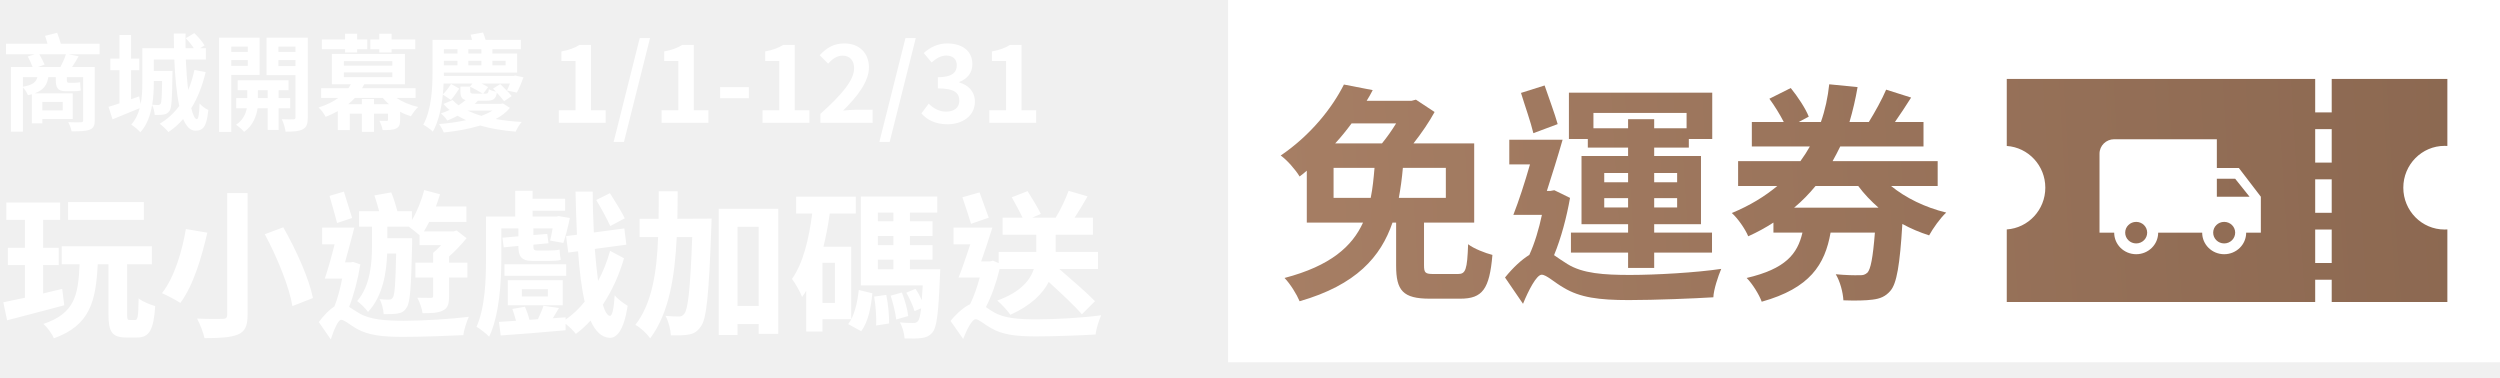
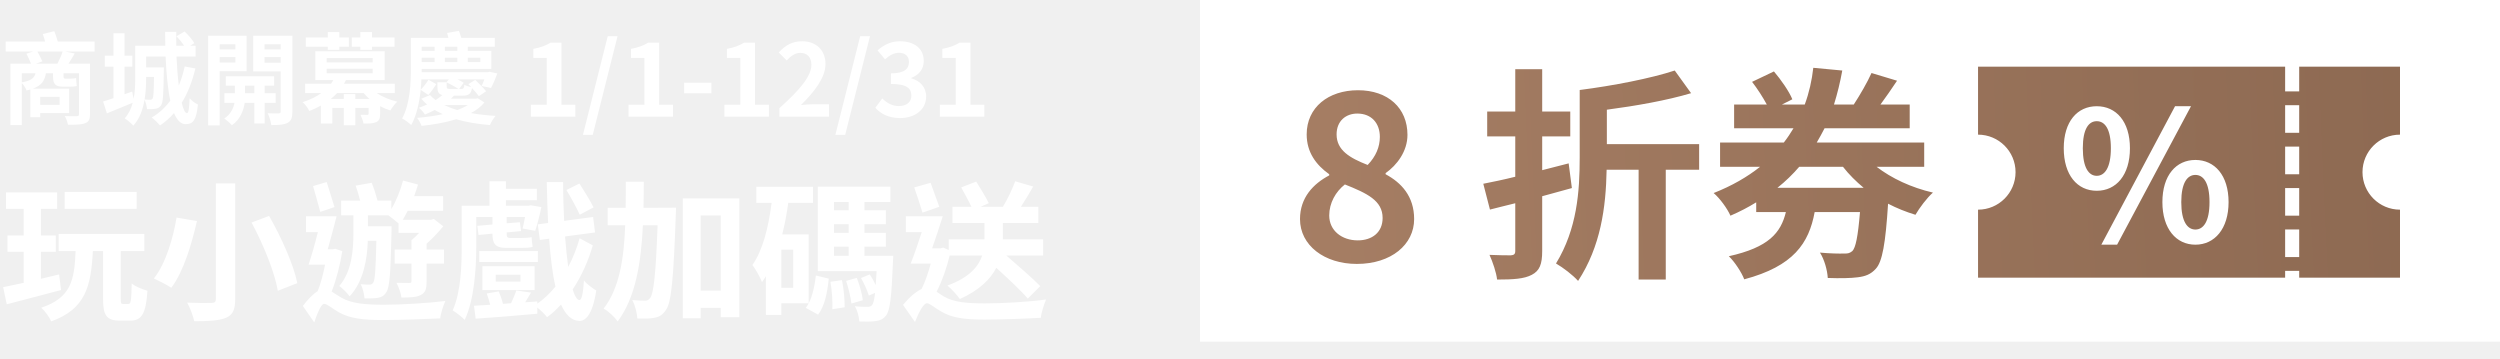
- <svg xmlns="http://www.w3.org/2000/svg" width="285" height="43" viewBox="0 0 285 43" fill="none">
+ <svg xmlns="http://www.w3.org/2000/svg" width="300" height="43" viewBox="0 0 300 43" fill="none">
  <path d="M16.398 23.032H7.758V25.066H16.398V23.032ZM7.092 32.932L4.914 33.454V30.214H6.696V28.252H4.914V25.066H6.858V23.086H0.72V25.066H2.844V28.252H0.9V30.214H2.844V33.94C1.926 34.138 1.08 34.318 0.378 34.462L0.81 36.514C2.646 36.028 5.058 35.416 7.326 34.804L7.092 32.932ZM14.778 36.478C14.526 36.478 14.49 36.406 14.49 35.794V30.124H17.316V28.072H7.038V30.124H9.072C8.928 33.634 8.532 35.722 4.95 36.928C5.382 37.306 5.958 38.08 6.138 38.566C10.278 37.09 10.926 34.336 11.142 30.124H12.366V35.812C12.366 37.81 12.744 38.476 14.4 38.476H15.624C16.992 38.476 17.514 37.666 17.694 34.894C17.136 34.732 16.236 34.39 15.804 34.012C15.768 36.136 15.696 36.478 15.408 36.478H14.778ZM25.902 22.006V35.884C25.902 36.226 25.758 36.352 25.362 36.352C24.966 36.37 23.634 36.37 22.464 36.316C22.788 36.91 23.184 37.918 23.31 38.548C25.056 38.548 26.28 38.476 27.126 38.134C27.918 37.792 28.224 37.198 28.224 35.884V22.006H25.902ZM30.186 26.704C31.608 29.332 32.976 32.716 33.336 34.894L35.676 33.976C35.226 31.726 33.75 28.468 32.292 25.912L30.186 26.704ZM21.186 26.11C20.808 28.45 19.908 31.6 18.468 33.418C19.026 33.67 20.016 34.174 20.556 34.534C22.05 32.554 23.022 29.206 23.634 26.524L21.186 26.11ZM42.408 28C42.408 29.872 42.246 32.554 40.716 34.318C41.094 34.588 41.688 35.182 41.958 35.56C43.65 33.742 44.064 31.06 44.136 28.9H45.162C45.09 32.356 45 33.598 44.784 33.922C44.658 34.102 44.532 34.156 44.334 34.156C44.1 34.156 43.74 34.156 43.272 34.102C43.542 34.57 43.704 35.29 43.74 35.812C44.37 35.812 44.946 35.812 45.324 35.74C45.774 35.668 46.08 35.506 46.35 35.074C46.764 34.516 46.872 32.734 46.98 27.892V27.154H44.154V25.84H46.602C46.944 26.092 47.484 26.506 47.826 26.812V27.946H50.292C50.004 28.27 49.68 28.576 49.374 28.828V29.944H47.358V31.636H49.374V33.742C49.374 33.904 49.32 33.958 49.104 33.958C48.906 33.958 48.24 33.958 47.574 33.94C47.844 34.444 48.114 35.182 48.168 35.704C49.194 35.704 49.95 35.686 50.49 35.398C51.084 35.11 51.192 34.606 51.192 33.76V31.636H53.28V29.944H51.192V29.242C51.912 28.612 52.614 27.856 53.19 27.154L52.056 26.272L51.714 26.38H48.33C48.528 26.038 48.726 25.696 48.924 25.3H53.172V23.536H49.698C49.86 23.068 50.022 22.618 50.166 22.15L48.366 21.664C48.042 22.87 47.556 24.094 46.962 25.084V24.076H45.306C45.144 23.446 44.874 22.6 44.604 21.934L42.678 22.276C42.876 22.816 43.074 23.5 43.218 24.076H40.932V25.84H42.408V28ZM40.14 24.85C39.888 24.04 39.51 22.816 39.204 21.844L37.566 22.33C37.836 23.302 38.232 24.616 38.43 25.426L40.14 24.85ZM40.248 29.854L39.978 29.908H39.33C39.69 28.648 40.068 27.208 40.392 25.948H36.72V27.856H38.142C37.8 29.26 37.386 30.7 37.026 31.762H39.006C38.79 32.878 38.484 34.048 38.124 34.93C37.584 35.272 36.954 35.902 36.342 36.712L37.71 38.692C38.034 37.684 38.538 36.46 38.88 36.46C39.276 36.46 39.906 37.054 40.68 37.486C42.012 38.224 43.56 38.404 45.972 38.404C48.096 38.404 51.372 38.278 52.83 38.206C52.866 37.648 53.208 36.64 53.442 36.118C51.426 36.37 48.204 36.568 46.062 36.568C43.938 36.568 42.21 36.442 40.968 35.722C40.464 35.434 40.104 35.164 39.798 34.984C40.356 33.58 40.806 31.816 41.076 30.142L40.248 29.854ZM71.226 24.886C70.866 24.148 70.11 22.924 69.534 22.024L67.968 22.798C68.526 23.716 69.228 25.012 69.57 25.768L71.226 24.886ZM57.15 26.038H59.094V26.938L57.276 27.1L57.42 28.198L59.094 28.036C59.094 29.152 59.364 29.746 60.696 29.746H62.622C63.09 29.746 63.648 29.728 63.918 29.62C63.846 29.224 63.828 28.9 63.792 28.45C63.522 28.54 62.874 28.558 62.532 28.558H61.236C60.84 28.558 60.804 28.396 60.804 28.018V27.892L62.532 27.73L62.388 26.668L60.804 26.794V26.038H63C62.91 26.56 62.802 27.064 62.712 27.424L64.224 27.694C64.476 26.974 64.764 25.822 64.962 24.85L63.684 24.634L63.432 24.688H60.714V24.022H64.422V22.654H60.714V21.754H58.734V24.688H55.404V29.566C55.404 31.852 55.314 35.02 54.324 37.252C54.684 37.45 55.476 38.062 55.764 38.386C56.934 35.938 57.15 32.104 57.15 29.566V26.038ZM64.548 30.124H57.51V31.438H64.548V30.124ZM59.49 32.968H62.46V33.796H59.49V32.968ZM64.152 34.804V31.942H57.888V34.804H64.152ZM69.552 28.594C69.228 29.764 68.76 30.952 68.184 32.032C68.04 30.988 67.914 29.728 67.806 28.378L71.406 27.892L71.172 26.038L67.698 26.506C67.626 25.03 67.572 23.464 67.572 21.844H65.61C65.646 23.59 65.7 25.228 65.772 26.758L64.53 26.92L64.782 28.792L65.898 28.648C66.06 30.898 66.294 32.842 66.654 34.39C65.988 35.218 65.25 35.902 64.476 36.442V36.172L63.018 36.28C63.252 35.902 63.486 35.524 63.72 35.11L61.956 34.858C61.812 35.308 61.56 35.884 61.326 36.388L60.354 36.46C60.246 35.992 60.048 35.434 59.85 34.966L58.41 35.218C58.554 35.632 58.716 36.136 58.824 36.568L56.88 36.694L57.078 38.242C59.094 38.116 61.848 37.882 64.476 37.648V36.91C64.89 37.234 65.358 37.684 65.646 38.062C66.24 37.648 66.78 37.126 67.32 36.55C67.878 37.774 68.58 38.476 69.516 38.512C70.218 38.53 71.1 37.846 71.55 34.858C71.208 34.66 70.38 34.084 70.074 33.652C69.984 35.164 69.804 36.01 69.534 36.01C69.246 35.992 68.958 35.524 68.724 34.732C69.786 33.13 70.614 31.276 71.136 29.44L69.552 28.594ZM77.22 24.94C77.238 23.914 77.256 22.852 77.256 21.808H75.096C75.096 22.852 75.096 23.914 75.078 24.94H72.918V27.028H75.024C74.88 30.988 74.34 34.588 72.432 37.036C73.026 37.342 73.746 38.044 74.124 38.566C76.266 35.704 76.932 31.564 77.148 27.028H78.912C78.696 32.986 78.426 35.218 78.03 35.74C77.832 36.01 77.67 36.082 77.4 36.082C77.076 36.082 76.5 36.064 75.87 36.01C76.212 36.622 76.446 37.576 76.482 38.224C77.274 38.242 78.03 38.242 78.534 38.134C79.11 38.026 79.506 37.81 79.92 37.18C80.55 36.334 80.82 33.526 81.09 25.912C81.108 25.642 81.126 24.922 81.126 24.922L77.22 24.94ZM84.078 34.876V25.858H86.49V34.876H84.078ZM81.936 23.806V38.188H84.078V36.946H86.49V38.062H88.722V23.806H81.936ZM95.184 34.534H93.762V29.962H95.184V34.534ZM97.038 36.388V28.126H93.87C94.176 26.92 94.41 25.642 94.59 24.346H97.56V22.42H90.756V24.346H92.592C92.214 27.28 91.548 30.016 90.288 31.798C90.666 32.284 91.26 33.346 91.44 33.85C91.602 33.634 91.764 33.4 91.908 33.148V37.792H93.762V36.388H97.038ZM98.172 37.756C98.982 36.712 99.288 35.038 99.45 33.436L97.902 33.058C97.74 34.516 97.398 36.028 96.696 36.946L98.172 37.756ZM99.648 33.814C99.846 34.84 99.918 36.208 99.882 37.108L101.358 36.874C101.376 35.992 101.25 34.642 101.034 33.616L99.648 33.814ZM101.538 33.706C101.808 34.552 102.096 35.704 102.168 36.424L103.536 36.028C103.464 35.308 103.158 34.21 102.816 33.346L101.538 33.706ZM100.08 29.602H101.844V30.7H100.08V29.602ZM101.844 24.238V25.228H100.08V24.238H101.844ZM101.844 27.946H100.08V26.902H101.844V27.946ZM103.734 30.7V29.602H106.308V27.946H103.734V26.902H106.308V25.228H103.734V24.238H106.848V22.402H98.136V32.536H105.192C105.156 33.184 105.12 33.724 105.084 34.21C104.886 33.778 104.634 33.31 104.364 32.932L103.32 33.364C103.698 34.012 104.094 34.894 104.256 35.47L105.012 35.146C104.904 36.01 104.796 36.442 104.652 36.604C104.49 36.784 104.346 36.82 104.094 36.82C103.806 36.82 103.23 36.82 102.582 36.748C102.888 37.252 103.086 38.026 103.122 38.584C103.896 38.602 104.652 38.602 105.084 38.53C105.588 38.458 105.966 38.314 106.326 37.864C106.794 37.288 106.992 35.632 107.154 31.474C107.172 31.222 107.19 30.7 107.19 30.7H103.734ZM112.716 24.814C112.446 24.058 111.996 22.87 111.672 21.934L109.71 22.492C110.034 23.446 110.466 24.706 110.7 25.516L112.716 24.814ZM117.864 30.664C117.432 31.942 116.37 33.292 113.688 34.264C114.192 34.678 114.876 35.434 115.182 35.884C117.504 34.84 118.854 33.508 119.556 32.14C120.978 33.436 122.526 34.876 123.336 35.83L124.83 34.336C123.912 33.382 122.202 31.924 120.762 30.664H125.172V28.72H120.348V26.758H124.596V24.814H122.508C122.994 24.058 123.516 23.212 123.984 22.384L121.824 21.754C121.482 22.672 120.924 23.878 120.348 24.814H117.666L118.656 24.382C118.332 23.716 117.648 22.582 117.144 21.79L115.344 22.492C115.74 23.212 116.244 24.112 116.568 24.814H114.3V26.758H118.134V28.72H113.85V29.998L113.184 29.71L112.878 29.8H111.852C112.284 28.576 112.752 27.172 113.13 25.948H108.702V27.856H110.61C110.16 29.206 109.692 30.628 109.278 31.636H111.69C111.402 32.698 111.024 33.814 110.592 34.678C109.926 34.984 109.116 35.668 108.36 36.586L109.8 38.638C110.196 37.612 110.808 36.388 111.222 36.388C111.582 36.388 112.212 36.982 112.968 37.396C114.264 38.152 115.758 38.35 118.152 38.35C120.258 38.35 123.408 38.224 124.902 38.134C124.938 37.558 125.28 36.514 125.532 35.938C123.534 36.226 120.312 36.406 118.242 36.406C116.136 36.406 114.462 36.298 113.238 35.56C112.896 35.362 112.626 35.164 112.392 35.002C113.04 33.76 113.58 32.23 113.958 30.664H117.864Z" fill="white" />
  <path d="M4.32 7.64L5.088 7.364C4.956 7.052 4.704 6.584 4.488 6.188H7.512C7.38 6.632 7.128 7.184 6.888 7.64H4.32ZM2.616 8.792H4.26C4.116 9.368 3.732 9.692 2.616 9.884V8.792ZM7.152 11.624V12.584H4.824V11.624H7.152ZM11.352 4.988H6.936C6.828 4.592 6.66 4.124 6.516 3.74L5.136 4.088C5.232 4.364 5.34 4.676 5.412 4.988H0.684V6.188H3.96L3.168 6.44C3.36 6.812 3.588 7.28 3.72 7.64H1.248V15.008H2.616V9.968C2.844 10.196 3.096 10.592 3.18 10.856C3.348 10.82 3.492 10.784 3.636 10.748V14.06H4.824V13.568H8.292V10.64H3.948C4.992 10.256 5.364 9.68 5.508 8.792H6.36V9.092C6.36 9.944 6.528 10.4 7.5 10.4H8.46C8.724 10.4 9.048 10.376 9.216 10.316C9.168 9.992 9.144 9.692 9.132 9.368C8.976 9.416 8.616 9.44 8.436 9.44H7.848C7.644 9.44 7.62 9.332 7.62 9.104V8.792H9.48V13.7C9.48 13.88 9.408 13.94 9.216 13.94C9.036 13.952 8.352 13.952 7.776 13.928C7.944 14.216 8.1 14.66 8.16 14.972C9.12 14.972 9.768 14.96 10.2 14.792C10.644 14.624 10.8 14.348 10.8 13.712V7.64H8.22C8.46 7.268 8.724 6.848 8.964 6.416L7.836 6.188H11.352V4.988ZM18.48 9.236C18.456 11.012 18.42 11.648 18.312 11.828C18.228 11.936 18.144 11.972 18.012 11.972C17.88 11.972 17.652 11.972 17.352 11.936C17.496 11.084 17.532 10.22 17.532 9.476V9.236H18.48ZM22.164 7.976C21.984 8.792 21.756 9.56 21.456 10.256C21.324 9.236 21.24 8.048 21.18 6.788H23.472V5.492H22.812L23.316 5.18C23.1 4.784 22.596 4.196 22.152 3.776L21.18 4.352C21.504 4.688 21.852 5.12 22.092 5.492H21.156C21.144 4.94 21.144 4.388 21.156 3.824H19.812C19.812 4.376 19.824 4.928 19.836 5.492H16.224V9.476C16.224 10.208 16.2 11.06 16.032 11.864L15.864 10.988L14.94 11.312V8H15.876V6.68H14.94V3.992H13.62V6.68H12.576V8H13.62V11.78C13.152 11.936 12.732 12.08 12.372 12.176L12.828 13.604C13.74 13.232 14.868 12.764 15.924 12.332C15.756 13.004 15.444 13.664 14.964 14.204C15.264 14.384 15.804 14.84 15.996 15.08C16.764 14.252 17.148 13.124 17.34 11.972C17.508 12.272 17.604 12.74 17.64 13.1C18.048 13.112 18.432 13.1 18.672 13.052C18.96 13.004 19.14 12.896 19.332 12.632C19.572 12.308 19.62 11.24 19.656 8.564C19.668 8.408 19.668 8.084 19.668 8.084H17.532V6.788H19.872C19.956 8.756 20.124 10.628 20.436 12.08C19.824 12.908 19.092 13.58 18.204 14.108C18.504 14.312 19.008 14.816 19.2 15.056C19.824 14.636 20.388 14.144 20.88 13.568C21.228 14.396 21.684 14.9 22.272 14.9C23.196 14.9 23.568 14.384 23.748 12.536C23.424 12.404 23.016 12.092 22.752 11.792C22.716 13.016 22.62 13.58 22.44 13.58C22.212 13.58 21.996 13.124 21.804 12.332C22.536 11.18 23.064 9.788 23.448 8.216L22.164 7.976ZM28.248 5.312V5.924H26.364V5.312H28.248ZM26.364 7.508V6.848H28.248V7.508H26.364ZM29.592 8.54V4.292H24.972V15.044H26.364V8.54H29.592ZM29.4 11.18V10.28H30.516V11.18H29.4ZM33.084 12.344V11.18H31.764V10.28H32.892V9.152H27.096V10.28H28.188V11.18H26.928V12.344H28.14C28.02 12.956 27.684 13.736 26.916 14.216C27.192 14.408 27.624 14.78 27.828 15.032C28.848 14.336 29.244 13.172 29.364 12.344H30.516V14.816H31.764V12.344H33.084ZM31.74 7.532V6.848H33.684V7.532H31.74ZM33.684 5.312V5.924H31.74V5.312H33.684ZM35.088 4.292H30.384V8.564H33.684V13.364C33.684 13.532 33.624 13.604 33.432 13.604C33.252 13.616 32.664 13.616 32.124 13.592C32.316 13.964 32.508 14.612 32.556 15.008C33.468 15.008 34.092 14.972 34.524 14.732C34.956 14.504 35.088 14.108 35.088 13.376V4.292ZM43.236 5.984H44.64V5.612H47.34V4.496H44.64V3.848H43.236V4.496H42.216V5.612H43.236V5.984ZM39.336 5.984H40.716V5.612H41.868V4.496H40.716V3.848H39.336V4.496H36.696V5.612H39.336V5.984ZM42.636 11.876V11.288H41.256V11.876H39.696C39.972 11.648 40.224 11.42 40.452 11.168H43.644C43.848 11.42 44.076 11.648 44.34 11.876H42.636ZM39.204 8.252H44.724V8.792H39.204V8.252ZM39.204 6.968H44.724V7.484H39.204V6.968ZM47.376 11.168V10.052H41.28C41.364 9.908 41.448 9.764 41.52 9.608H46.164V6.152H37.836V9.608H39.996C39.912 9.764 39.828 9.908 39.72 10.052H36.612V11.168H38.556C37.98 11.6 37.236 11.96 36.312 12.26C36.588 12.476 36.96 12.98 37.116 13.316C37.632 13.124 38.088 12.896 38.508 12.668V14.828H39.876V12.956H41.256V15.032H42.636V12.956H44.232V13.628C44.232 13.76 44.184 13.784 44.064 13.784C43.956 13.784 43.596 13.784 43.26 13.772C43.404 14.072 43.56 14.48 43.62 14.828C44.268 14.828 44.772 14.828 45.132 14.66C45.516 14.48 45.612 14.204 45.612 13.652V12.74C46.008 12.956 46.416 13.124 46.848 13.256C47.028 12.932 47.4 12.44 47.676 12.2C46.776 11.996 45.888 11.624 45.204 11.168H47.376ZM56.136 12.608C55.776 12.836 55.356 13.028 54.888 13.208C54.312 13.04 53.784 12.836 53.304 12.608H56.136ZM54.072 10.676C53.688 10.676 53.604 10.64 53.604 10.388V9.884C54.06 10.1 54.66 10.448 55.032 10.676H54.072ZM52.152 5.612V6.104H50.604V5.612H52.152ZM54.876 6.104H53.388V5.612H54.876V6.104ZM57.636 6.932V7.448H56.136V6.932H57.636ZM53.388 6.932H54.876V7.448H53.388V6.932ZM52.152 7.448H50.604V6.932H52.152V7.448ZM57.336 11.792L57.12 11.84H54.12C54.24 11.72 54.36 11.6 54.48 11.48H55.5C56.232 11.48 56.532 11.276 56.64 10.568C56.952 10.916 57.276 11.276 57.468 11.54L58.332 10.952C58.044 10.58 57.456 10.004 57.024 9.584L56.208 10.1L56.544 10.46C56.268 10.4 55.92 10.292 55.728 10.172C55.68 10.604 55.62 10.676 55.344 10.676H55.092L55.644 9.932C55.464 9.812 55.188 9.668 54.888 9.524H58.128C58.02 9.824 57.9 10.1 57.792 10.316L58.92 10.556C59.172 10.112 59.46 9.416 59.676 8.816L58.752 8.612L58.548 8.66H50.604V8.276H58.956V6.104H56.136V5.612H59.376V4.544H55.356C55.272 4.256 55.164 3.944 55.068 3.704L53.652 3.956C53.7 4.136 53.76 4.34 53.808 4.544H49.308V8.108C49.308 9.92 49.224 12.452 48.252 14.216C48.552 14.36 49.116 14.768 49.344 15.008C50.004 13.844 50.328 12.272 50.484 10.784L51.408 11.396C51.732 11.036 52.092 10.496 52.356 10.1L51.42 9.572C51.18 9.956 50.808 10.46 50.484 10.76C50.52 10.34 50.556 9.932 50.568 9.524H53.868L53.568 9.872H52.488V10.412C52.488 10.988 52.62 11.288 53.076 11.408C52.86 11.6 52.584 11.804 52.272 12.008C52.008 11.816 51.792 11.612 51.6 11.408L50.556 11.852C50.76 12.104 51 12.32 51.252 12.536C50.94 12.68 50.616 12.812 50.256 12.932C50.496 13.112 50.844 13.484 50.988 13.748C51.42 13.568 51.816 13.388 52.164 13.196C52.476 13.376 52.8 13.544 53.124 13.7C52.152 13.916 51.084 14.06 50.052 14.144C50.244 14.396 50.484 14.816 50.592 15.104C51.996 14.96 53.448 14.708 54.744 14.312C55.956 14.66 57.312 14.888 58.788 15.008C58.932 14.672 59.22 14.18 59.472 13.904C58.428 13.844 57.432 13.736 56.508 13.568C57.156 13.232 57.72 12.8 58.128 12.296L57.336 11.792ZM63.703 14H69.043V12.572H67.375V5.12H66.067C65.503 5.468 64.891 5.696 64.003 5.864V6.956H65.611V12.572H63.703V14ZM69.953 16.184H71.129L74.105 4.34H72.929L69.953 16.184ZM75.421 14H80.761V12.572H79.094V5.12H77.785C77.222 5.468 76.609 5.696 75.722 5.864V6.956H77.329V12.572H75.421V14ZM82.092 11.192H85.368V9.932H82.092V11.192ZM86.929 14H92.269V12.572H90.601V5.12H89.293C88.729 5.468 88.117 5.696 87.229 5.864V6.956H88.837V12.572H86.929V14ZM93.528 14H99.48V12.512H97.548C97.14 12.512 96.552 12.56 96.108 12.608C97.728 11.024 99.06 9.296 99.06 7.688C99.06 6.032 97.944 4.952 96.264 4.952C95.052 4.952 94.26 5.432 93.444 6.296L94.404 7.256C94.848 6.764 95.388 6.344 96.036 6.344C96.876 6.344 97.368 6.884 97.368 7.784C97.368 9.152 95.94 10.82 93.528 12.98V14ZM100.246 16.184H101.422L104.398 4.34H103.222L100.246 16.184ZM108.018 14.168C109.71 14.168 111.138 13.22 111.138 11.588C111.138 10.424 110.37 9.68 109.362 9.404V9.344C110.31 8.972 110.85 8.276 110.85 7.316C110.85 5.792 109.686 4.952 107.97 4.952C106.926 4.952 106.074 5.372 105.306 6.044L106.206 7.124C106.734 6.644 107.25 6.344 107.886 6.332C108.642 6.344 109.074 6.752 109.074 7.448C109.074 8.24 108.546 8.804 106.914 8.804V10.076C108.846 10.076 109.362 10.616 109.362 11.492C109.362 12.284 108.75 12.728 107.85 12.728C107.046 12.728 106.398 12.332 105.87 11.816L105.042 12.932C105.666 13.64 106.614 14.168 108.018 14.168ZM112.781 14H118.121V12.572H116.453V5.12H115.145C114.581 5.468 113.969 5.696 113.081 5.864V6.956H114.689V12.572H112.781V14Z" fill="white" />
-   <rect x="140" width="145" height="41.297" fill="white" />
-   <path d="M164.826 19.137V22.56H159.466C159.671 21.445 159.825 20.331 159.927 19.137H164.826ZM152.027 22.56V19.137H156.696C156.593 20.331 156.49 21.445 156.26 22.56H152.027ZM159.158 14.068C158.671 14.864 158.106 15.661 157.542 16.351H152.207C152.9 15.607 153.489 14.864 154.079 14.068H159.158ZM163.467 31.237C162.492 31.237 162.338 31.131 162.338 30.229V25.373H168.058V16.351H161.133C162.056 15.183 162.954 13.856 163.544 12.768L161.415 11.362L160.902 11.494H155.798C156.054 11.096 156.285 10.672 156.49 10.274L153.207 9.637C151.874 12.29 149.437 15.395 146 17.73C146.718 18.235 147.693 19.349 148.155 20.119C148.437 19.906 148.719 19.694 148.975 19.455V25.373H155.387C154.156 28.079 151.694 30.308 146.436 31.688C147.103 32.378 147.821 33.546 148.155 34.342C154.618 32.484 157.414 29.274 158.747 25.373H159.158V30.282C159.158 33.121 159.927 34.05 163.005 34.05H166.468C169.007 34.05 169.802 32.962 170.136 29.061C169.315 28.849 168.007 28.345 167.365 27.841C167.263 30.76 167.083 31.237 166.211 31.237H163.467Z" fill="url(#paint0_angular)" />
-   <path d="M192.271 12.874V14.626H188.577V13.591H185.602V14.626H181.652V12.874H192.271ZM191.193 19.721V20.782H188.577V19.721H191.193ZM191.193 23.648H188.577V22.587H191.193V23.648ZM182.883 23.648V22.587H185.602V23.648H182.883ZM182.883 19.721H185.602V20.782H182.883V19.721ZM181.011 16.828H185.602V17.784H180.293V25.558H185.602V26.514H179.087V28.796H185.602V30.547H188.577V28.796H195.169V26.514H188.577V25.558H193.912V17.784H188.577V16.828H192.527V15.846H195.195V10.566H178.856V15.846H181.011V16.828ZM177.574 14.148C177.24 12.954 176.573 11.176 176.086 9.743L173.393 10.592C173.829 12.025 174.522 13.962 174.804 15.183L177.574 14.148ZM177.189 21.684L176.753 21.764H176.343C176.933 19.933 177.599 17.81 178.138 15.926H172.059V18.739H174.419C173.829 20.809 173.136 22.931 172.521 24.497H175.778C175.445 26.063 174.958 27.735 174.342 29.061C173.47 29.592 172.495 30.494 171.572 31.635L173.624 34.634C174.239 33.121 175.163 31.317 175.753 31.317C176.291 31.317 177.189 32.193 178.266 32.803C180.113 33.917 182.267 34.209 185.679 34.209C188.68 34.209 193.22 34.023 195.323 33.891C195.348 33.042 195.861 31.503 196.22 30.653C193.373 31.078 188.782 31.343 185.833 31.343C182.832 31.343 180.421 31.184 178.677 30.096C178.035 29.698 177.548 29.353 177.163 29.088C177.984 27.098 178.6 24.736 178.984 22.56L177.189 21.684Z" fill="url(#paint1_angular)" />
-   <path d="M211.841 21.207C212.507 22.109 213.303 22.931 214.149 23.674H204.531C205.454 22.905 206.249 22.082 206.967 21.207H211.841ZM220.895 21.207V18.367H208.917C209.224 17.81 209.507 17.279 209.789 16.695H219.279V13.909H216.021C216.611 13.06 217.253 12.105 217.868 11.123L215.021 10.221C214.559 11.309 213.739 12.795 213.046 13.909H210.84C211.225 12.609 211.533 11.282 211.764 9.929L208.532 9.61C208.378 11.07 208.07 12.529 207.583 13.909H205.044L206.198 13.299C205.839 12.37 204.941 11.017 204.146 10.035L201.709 11.256C202.299 12.052 202.915 13.06 203.351 13.909H199.709V16.695H206.326C205.993 17.279 205.659 17.81 205.249 18.367H198.144V21.207H202.607C201.171 22.401 199.478 23.436 197.426 24.285C198.093 24.869 198.965 26.116 199.298 26.938C200.35 26.461 201.273 25.957 202.171 25.373V26.514H205.48C204.915 28.955 203.556 30.653 199.119 31.688C199.76 32.325 200.555 33.599 200.837 34.395C206.326 32.856 208.045 30.176 208.686 26.514H213.739C213.508 29.433 213.251 30.68 212.892 31.078C212.61 31.317 212.405 31.396 211.969 31.37C211.482 31.396 210.404 31.37 209.276 31.264C209.763 32.06 210.096 33.307 210.148 34.236C211.507 34.289 212.738 34.262 213.482 34.156C214.329 34.05 214.944 33.811 215.508 33.148C216.227 32.325 216.586 30.202 216.868 25.532C217.842 26.063 218.843 26.487 219.92 26.832C220.356 26.036 221.202 24.842 221.869 24.232C219.458 23.648 217.253 22.56 215.585 21.207H220.895Z" fill="url(#paint2_angular)" />
-   <path d="M242.271 26.522C242.271 27.202 242.831 27.751 243.524 27.751C244.218 27.751 244.778 27.202 244.778 26.522C244.778 25.842 244.218 25.294 243.524 25.294C242.831 25.294 242.271 25.842 242.271 26.522Z" fill="url(#paint3_angular)" />
-   <path d="M256.448 22.426L254.81 20.378H252.72V22.426H256.448Z" fill="url(#paint4_angular)" />
-   <path d="M252.302 26.522C252.302 27.202 252.862 27.751 253.556 27.751C254.25 27.751 254.81 27.202 254.81 26.522C254.81 25.842 254.25 25.294 253.556 25.294C252.862 25.294 252.302 25.842 252.302 26.522Z" fill="url(#paint5_angular)" />
-   <path fill-rule="evenodd" clip-rule="evenodd" d="M228.771 9H263.931V12.815H265.815V9H279V16.64C278.896 16.633 278.792 16.629 278.686 16.629C276.085 16.629 273.977 18.764 273.977 21.397C273.977 24.031 276.085 26.166 278.686 26.166C278.792 26.166 278.896 26.162 279 26.155V34.43H228.771V26.155C231.225 25.991 233.166 23.924 233.166 21.397C233.166 18.871 231.225 16.803 228.771 16.64V9ZM265.815 14.722H263.931V18.536H265.815V14.722ZM263.931 20.444H265.815V24.258H263.931V20.444ZM265.815 26.166H263.931V29.98H265.815V26.166ZM263.931 31.887H265.815V34.43H263.931V31.887ZM252.72 19.149H255.228L257.736 22.426V26.522H256.064C256.064 27.882 254.944 28.98 253.556 28.98C252.168 28.98 251.048 27.882 251.048 26.522H246.032C246.032 27.882 244.912 28.98 243.524 28.98C242.137 28.98 241.017 27.882 241.017 26.522H239.345V17.511C239.345 16.61 240.097 15.873 241.017 15.873H252.72V19.149Z" fill="url(#paint6_angular)" />
+   <rect x="144" width="156" height="41" fill="white" />
+   <path fill-rule="evenodd" clip-rule="evenodd" d="M274.216 8V10.969L275.904 10.969V8H288V16.158C285.514 16.158 283.499 18.173 283.499 20.659C283.499 23.145 285.514 25.16 288 25.16V33.318H275.904V32.505H274.216V33.318H237.365V25.16C239.85 25.16 241.866 23.145 241.866 20.659C241.866 18.173 239.85 16.158 237.365 16.158V8H274.216ZM274.216 12.626V15.939L275.904 15.939V12.626H274.216ZM274.216 17.596V20.909H275.904V17.596L274.216 17.596ZM274.216 22.566V25.879H275.904V22.566H274.216ZM274.216 27.535V30.849H275.904V27.535H274.216ZM251.61 22.893C253.942 22.893 255.593 21.011 255.593 17.788C255.593 14.586 253.942 12.747 251.61 12.747C249.278 12.747 247.65 14.586 247.65 17.788C247.65 21.011 249.278 22.893 251.61 22.893ZM251.61 21.098C250.664 21.098 249.938 20.146 249.938 17.788C249.938 15.43 250.664 14.543 251.61 14.543C252.556 14.543 253.304 15.43 253.304 17.788C253.304 20.146 252.556 21.098 251.61 21.098ZM252.16 29.362H254.052L262.919 12.747H261.005L252.16 29.362ZM263.447 29.362C265.757 29.362 267.429 27.458 267.429 24.256C267.429 21.033 265.757 19.194 263.447 19.194C261.137 19.194 259.487 21.033 259.487 24.256C259.487 27.458 261.137 29.362 263.447 29.362ZM263.447 27.545C262.501 27.545 261.753 26.614 261.753 24.256C261.753 21.898 262.501 20.99 263.447 20.99C264.393 20.99 265.141 21.898 265.141 24.256C265.141 26.614 264.393 27.545 263.447 27.545ZM230.904 20.013V17.105H218.008C218.339 16.535 218.643 15.991 218.947 15.393H229.164V12.54H225.657C226.292 11.67 226.983 10.692 227.645 9.686L224.58 8.762C224.083 9.877 223.199 11.398 222.454 12.54H220.079C220.493 11.208 220.824 9.849 221.073 8.463L217.594 8.137C217.428 9.632 217.096 11.127 216.572 12.54H213.838L215.081 11.915C214.694 10.963 213.727 9.578 212.871 8.572L210.248 9.822C210.883 10.637 211.546 11.67 212.015 12.54H208.094V15.393H215.219C214.86 15.991 214.501 16.535 214.059 17.105H206.409V20.013H211.214C209.668 21.236 207.845 22.296 205.636 23.165C206.354 23.763 207.293 25.041 207.652 25.883C208.784 25.394 209.778 24.878 210.745 24.279V25.448H214.307C213.7 27.948 212.236 29.687 207.459 30.747C208.149 31.4 209.005 32.704 209.309 33.519C215.219 31.943 217.069 29.198 217.759 25.448H223.199C222.951 28.438 222.675 29.715 222.288 30.122C221.984 30.367 221.763 30.448 221.294 30.421C220.769 30.448 219.609 30.421 218.394 30.312C218.919 31.128 219.278 32.405 219.333 33.356C220.797 33.411 222.122 33.383 222.923 33.275C223.835 33.166 224.497 32.921 225.105 32.242C225.878 31.4 226.265 29.226 226.568 24.443C227.618 24.986 228.695 25.421 229.855 25.774C230.324 24.959 231.235 23.736 231.953 23.111C229.358 22.513 226.983 21.399 225.188 20.013H230.904ZM221.156 20.013C221.874 20.937 222.73 21.779 223.641 22.54H213.286C214.28 21.752 215.136 20.91 215.909 20.013H221.156ZM188.239 19.605C187.189 19.877 186.14 20.149 185.063 20.421V16.371H188.432V13.382H185.063V8.3H181.832V13.382H178.463V16.371H181.832V21.209C180.424 21.562 179.098 21.834 177.994 22.051L178.794 25.149C179.26 25.028 179.745 24.907 180.248 24.782L180.607 24.693C181.006 24.595 181.415 24.493 181.832 24.388V30.122C181.832 30.503 181.666 30.612 181.307 30.639C180.948 30.639 179.816 30.639 178.739 30.584C179.126 31.427 179.568 32.731 179.65 33.547C181.583 33.547 182.909 33.465 183.82 32.976C184.759 32.487 185.063 31.698 185.063 30.122V23.546C185.455 23.438 185.849 23.331 186.244 23.223C187.046 23.005 187.848 22.786 188.625 22.567L188.239 19.605ZM162.821 31.671C166.963 31.671 169.697 29.334 169.697 26.291C169.697 23.546 168.151 21.915 166.273 20.91V20.774C167.626 19.823 168.896 18.165 168.896 16.181C168.896 12.975 166.577 10.828 162.959 10.828C159.397 10.828 156.801 12.893 156.801 16.127C156.801 18.274 157.933 19.796 159.507 20.91V21.046C157.602 22.051 156 23.709 156 26.291C156 29.443 158.927 31.671 162.821 31.671ZM164.119 19.796C161.965 18.953 160.391 18.029 160.391 16.127C160.391 14.523 161.495 13.627 162.876 13.627C164.588 13.627 165.582 14.795 165.582 16.426C165.582 17.622 165.113 18.763 164.119 19.796ZM162.931 28.845C161.026 28.845 159.507 27.676 159.507 25.856C159.507 24.361 160.28 23.002 161.385 22.133C164.036 23.193 165.914 24.062 165.914 26.155C165.914 27.894 164.644 28.845 162.931 28.845ZM192.823 17.296H203.896V20.366H199.892V33.547H196.634V20.366H192.795C192.712 24.905 192.077 29.579 189.371 33.709C188.736 33.003 187.603 32.133 186.72 31.617C189.26 27.459 189.564 22.948 189.564 18.899V10.8C193.596 10.284 198.07 9.415 200.969 8.463L202.93 11.181C200.03 12.051 196.302 12.703 192.823 13.165V17.296Z" fill="url(#paint0_angular)" />
  <defs>
-     <radialGradient id="paint0_angular" cx="0" cy="0" r="1" gradientUnits="userSpaceOnUse" gradientTransform="translate(300.427 17.8454) rotate(176.109) scale(154.784 904.578)">
-       <stop stop-color="#88654E" />
-       <stop offset="1" stop-color="#A67E64" />
-     </radialGradient>
-     <radialGradient id="paint1_angular" cx="0" cy="0" r="1" gradientUnits="userSpaceOnUse" gradientTransform="translate(300.427 17.8454) rotate(176.109) scale(154.784 904.578)">
-       <stop stop-color="#88654E" />
-       <stop offset="1" stop-color="#A67E64" />
-     </radialGradient>
-     <radialGradient id="paint2_angular" cx="0" cy="0" r="1" gradientUnits="userSpaceOnUse" gradientTransform="translate(300.427 17.8454) rotate(176.109) scale(154.784 904.578)">
-       <stop stop-color="#88654E" />
-       <stop offset="1" stop-color="#A67E64" />
-     </radialGradient>
-     <radialGradient id="paint3_angular" cx="0" cy="0" r="1" gradientUnits="userSpaceOnUse" gradientTransform="translate(300.427 17.8454) rotate(176.109) scale(154.784 904.578)">
-       <stop stop-color="#88654E" />
-       <stop offset="1" stop-color="#A67E64" />
-     </radialGradient>
-     <radialGradient id="paint4_angular" cx="0" cy="0" r="1" gradientUnits="userSpaceOnUse" gradientTransform="translate(300.427 17.8454) rotate(176.109) scale(154.784 904.578)">
-       <stop stop-color="#88654E" />
-       <stop offset="1" stop-color="#A67E64" />
-     </radialGradient>
-     <radialGradient id="paint5_angular" cx="0" cy="0" r="1" gradientUnits="userSpaceOnUse" gradientTransform="translate(300.427 17.8454) rotate(176.109) scale(154.784 904.578)">
-       <stop stop-color="#88654E" />
-       <stop offset="1" stop-color="#A67E64" />
-     </radialGradient>
-     <radialGradient id="paint6_angular" cx="0" cy="0" r="1" gradientUnits="userSpaceOnUse" gradientTransform="translate(300.427 17.8454) rotate(176.109) scale(154.784 904.578)">
+     <radialGradient id="paint0_angular" cx="0" cy="0" r="1" gradientUnits="userSpaceOnUse" gradientTransform="translate(319.899 15.7621) rotate(177.325) scale(166.365 850.921)">
      <stop stop-color="#88654E" />
      <stop offset="1" stop-color="#A67E64" />
    </radialGradient>
  </defs>
</svg>
